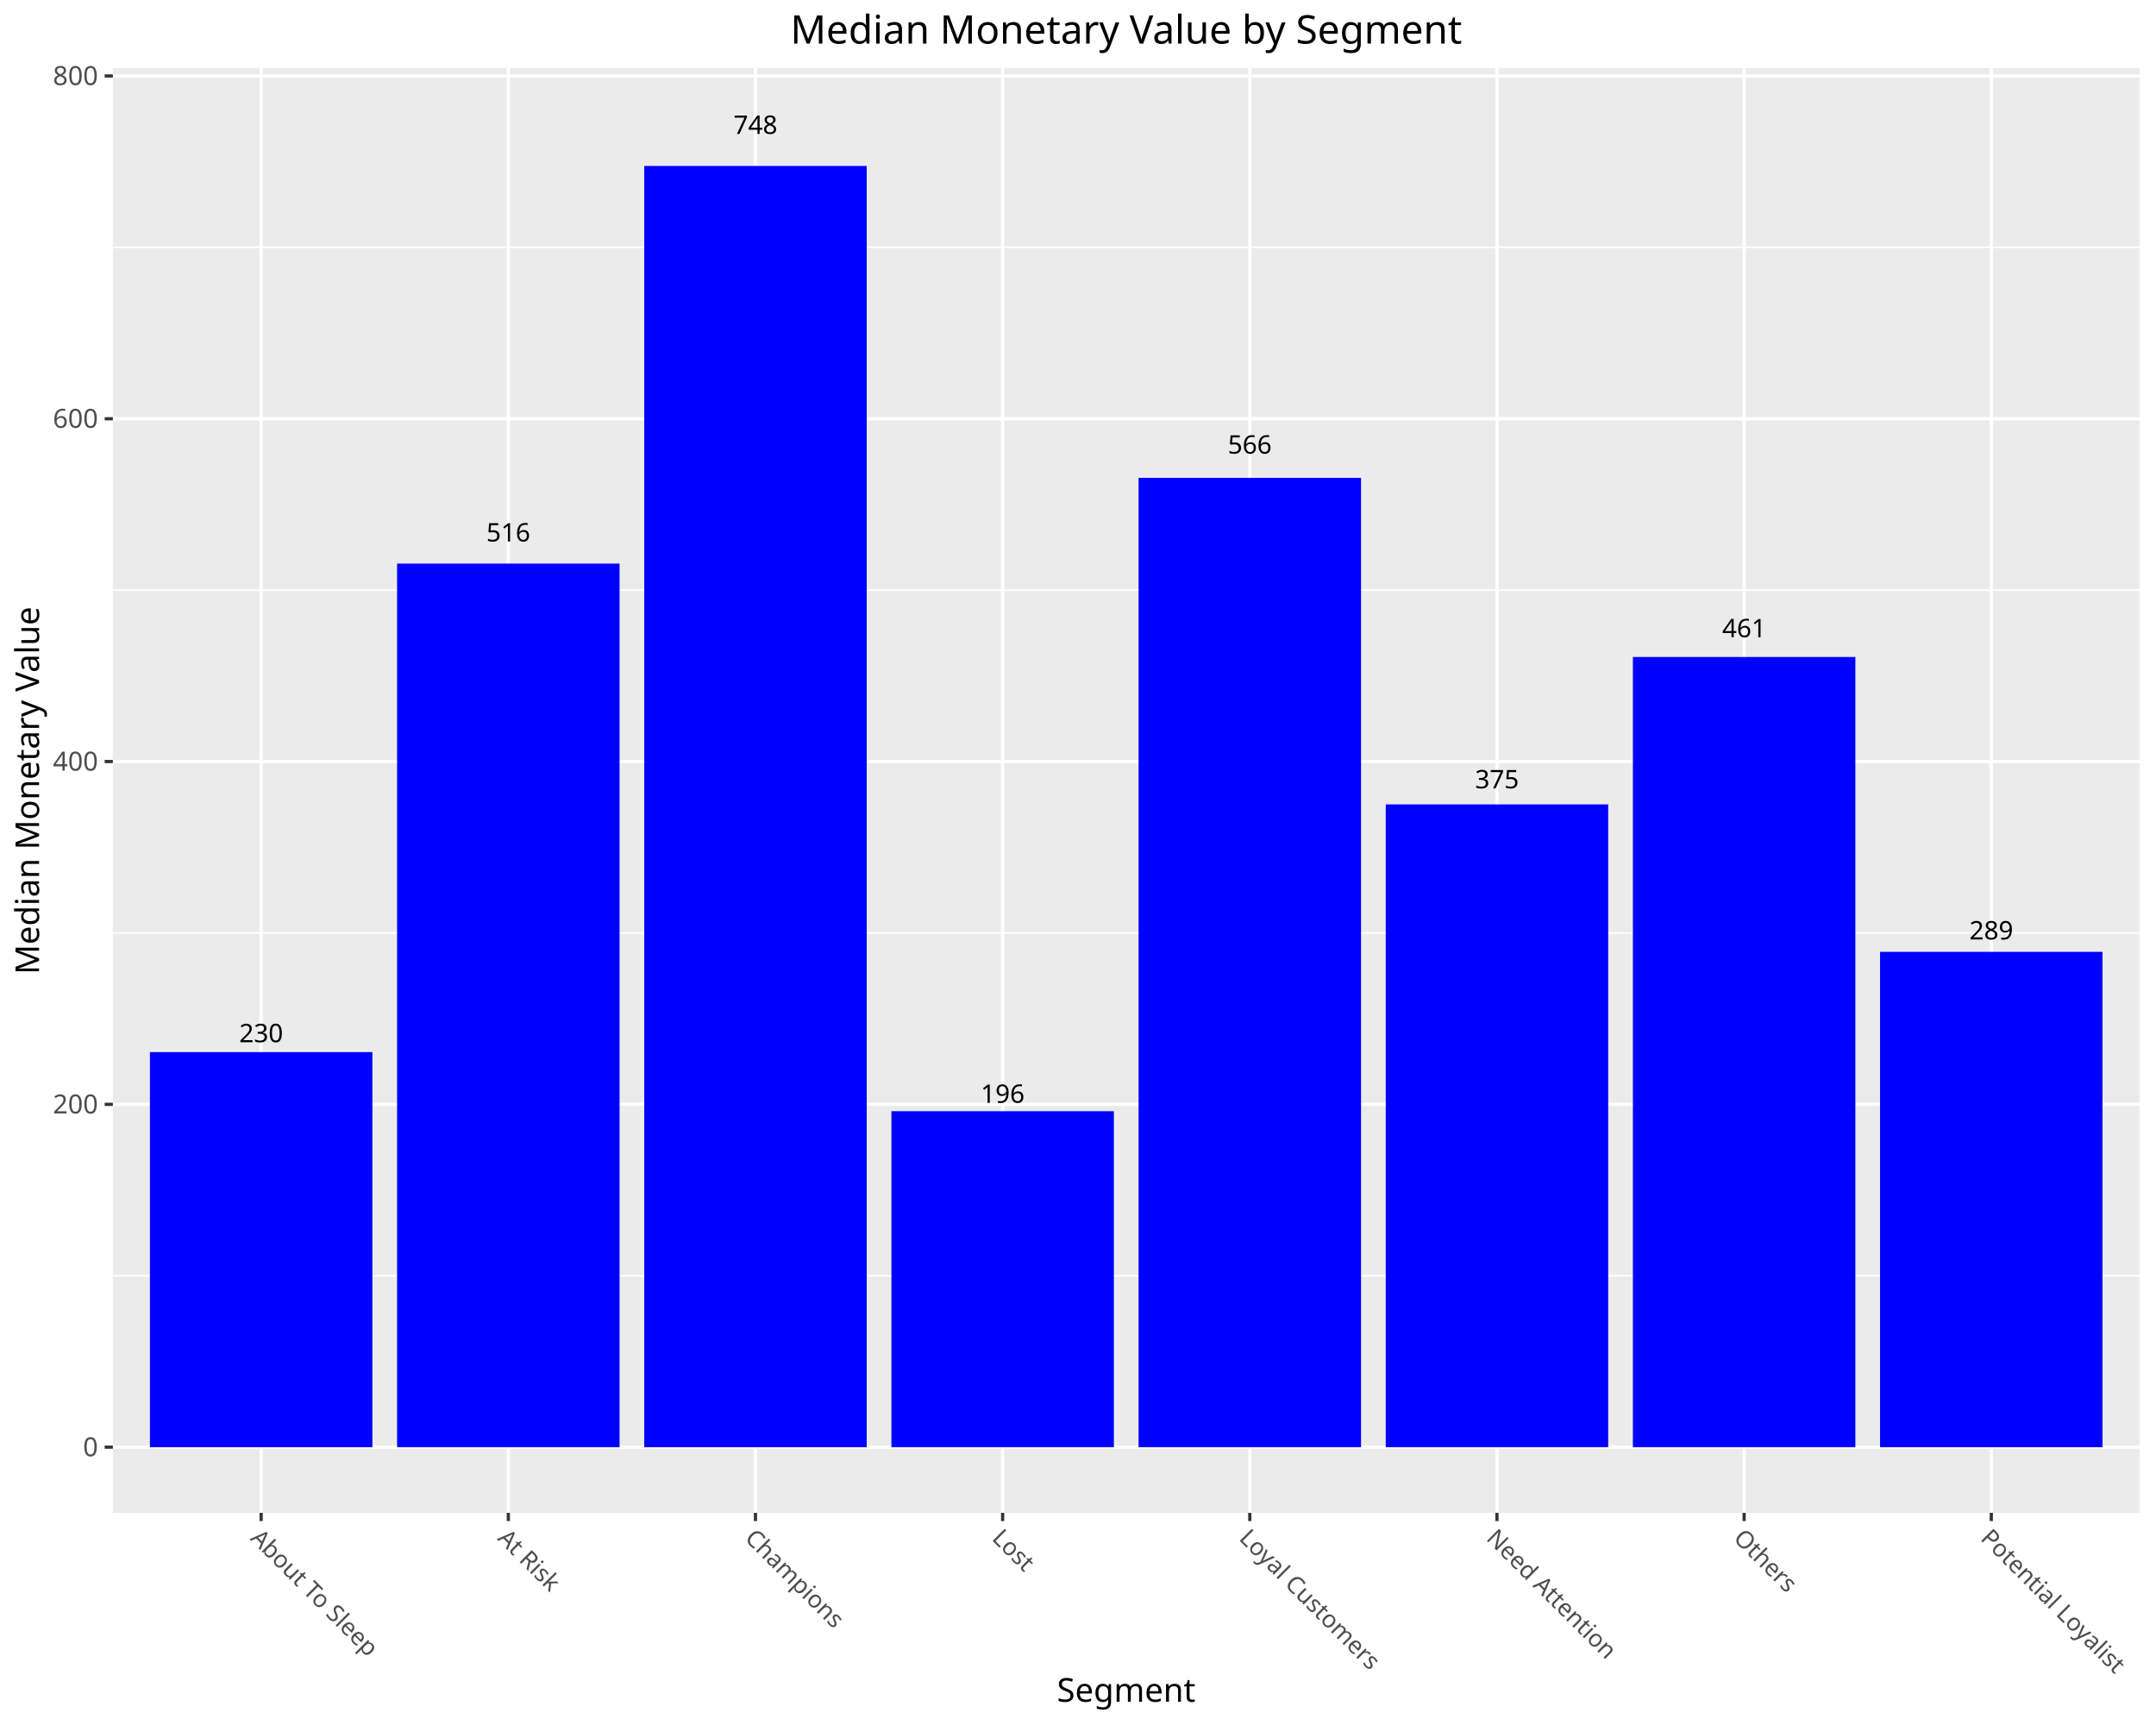
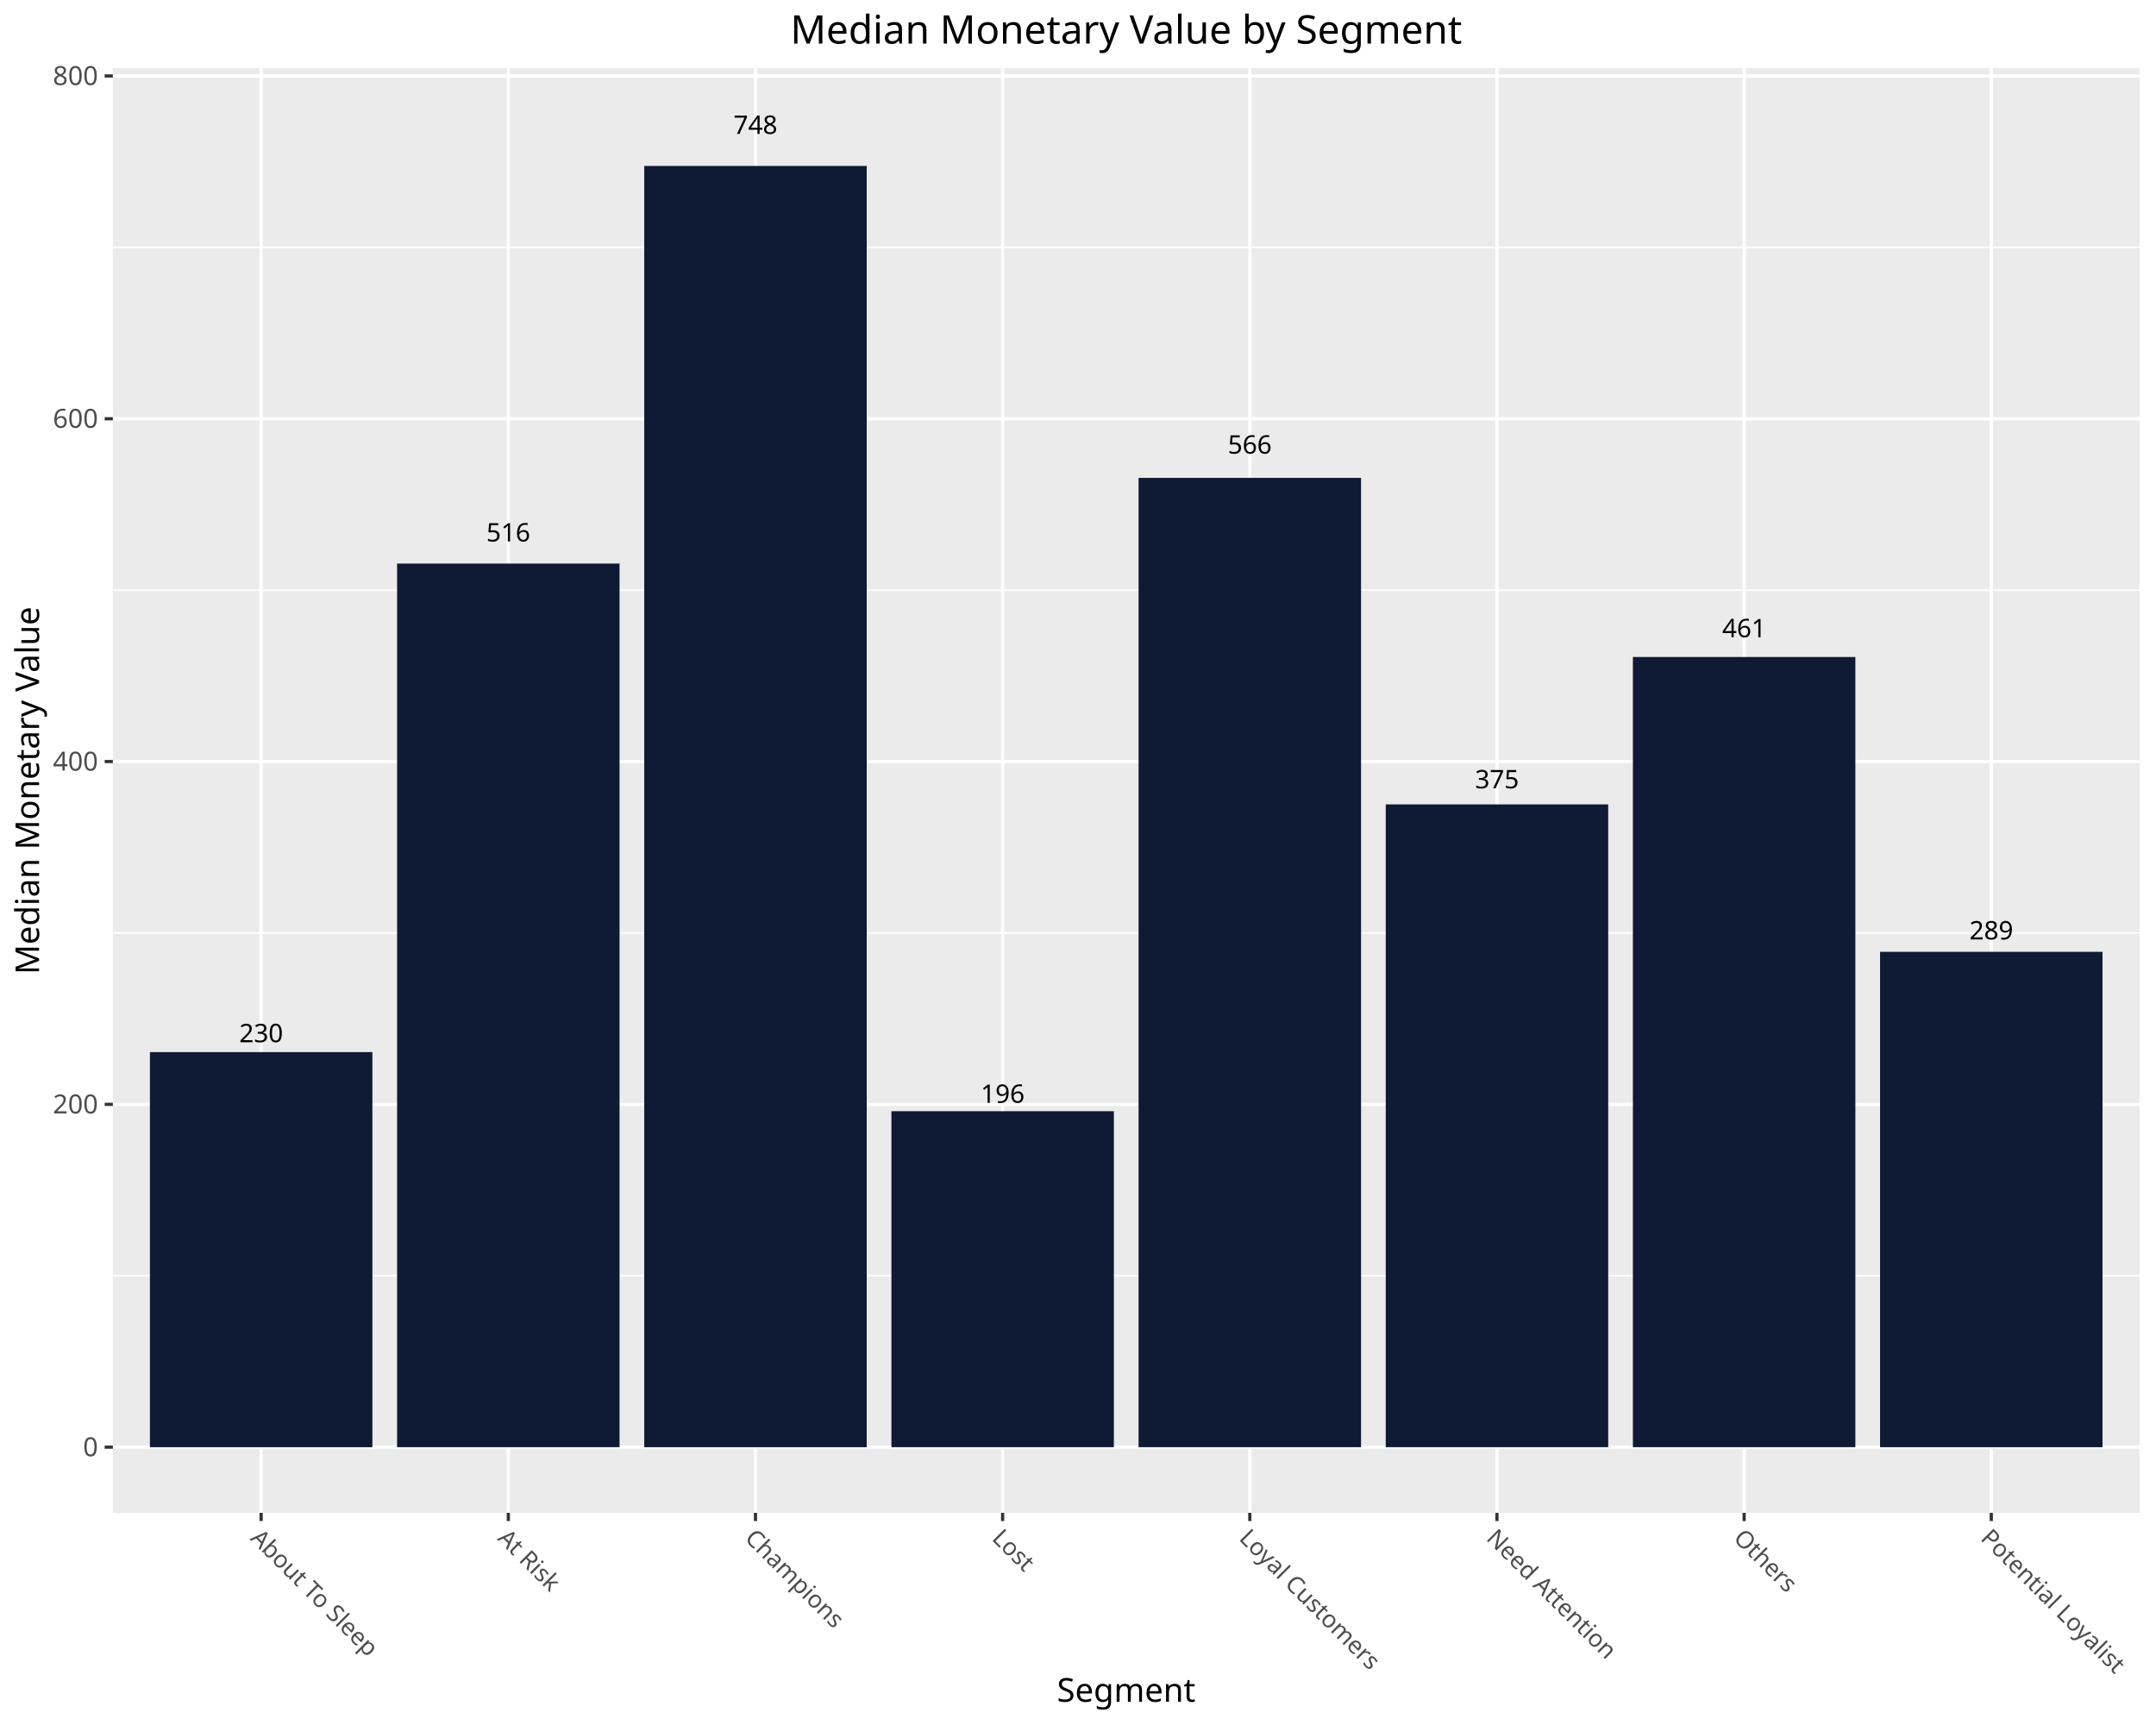
<svg xmlns="http://www.w3.org/2000/svg" class="svglite" data-engine-version="2.0" width="720.00pt" height="576.00pt" viewBox="0 0 720.00 576.00">
  <defs>
    <style type="text/css">
    .svglite line, .svglite polyline, .svglite polygon, .svglite path, .svglite rect, .svglite circle {
      fill: none;
      stroke: #000000;
      stroke-linecap: round;
      stroke-linejoin: round;
      stroke-miterlimit: 10.00;
    }
  </style>
  </defs>
  <rect width="100%" height="100%" style="stroke: none; fill: #FFFFFF;" />
  <defs>
    <clipPath id="cpMC4wMHw3MjAuMDB8MC4wMHw1NzYuMDA=">
      <rect x="0.00" y="0.00" width="720.00" height="576.00" />
    </clipPath>
  </defs>
  <g clip-path="url(#cpMC4wMHw3MjAuMDB8MC4wMHw1NzYuMDA=)">
    <rect x="0.00" y="0.00" width="720.00" height="576.00" style="stroke-width: 1.07; stroke: #FFFFFF; fill: #FFFFFF;" />
  </g>
  <defs>
    <clipPath id="cpMzcuNjl8NzE0LjUyfDIyLjc4fDUwNS4xNg==">
      <rect x="37.69" y="22.78" width="676.83" height="482.38" />
    </clipPath>
  </defs>
  <g clip-path="url(#cpMzcuNjl8NzE0LjUyfDIyLjc4fDUwNS4xNg==)">
    <rect x="37.69" y="22.78" width="676.83" height="482.38" style="stroke-width: 1.07; stroke: none; fill: #EBEBEB;" />
    <polyline points="37.69,426.00 714.52,426.00 " style="stroke-width: 0.53; stroke: #FFFFFF; stroke-linecap: butt;" />
    <polyline points="37.69,311.53 714.52,311.53 " style="stroke-width: 0.53; stroke: #FFFFFF; stroke-linecap: butt;" />
    <polyline points="37.69,197.06 714.52,197.06 " style="stroke-width: 0.53; stroke: #FFFFFF; stroke-linecap: butt;" />
    <polyline points="37.69,82.59 714.52,82.59 " style="stroke-width: 0.53; stroke: #FFFFFF; stroke-linecap: butt;" />
    <polyline points="37.69,483.23 714.52,483.23 " style="stroke-width: 1.07; stroke: #FFFFFF; stroke-linecap: butt;" />
    <polyline points="37.69,368.76 714.52,368.76 " style="stroke-width: 1.07; stroke: #FFFFFF; stroke-linecap: butt;" />
    <polyline points="37.69,254.29 714.52,254.29 " style="stroke-width: 1.07; stroke: #FFFFFF; stroke-linecap: butt;" />
    <polyline points="37.69,139.83 714.52,139.83 " style="stroke-width: 1.07; stroke: #FFFFFF; stroke-linecap: butt;" />
    <polyline points="37.69,25.36 714.52,25.36 " style="stroke-width: 1.07; stroke: #FFFFFF; stroke-linecap: butt;" />
    <polyline points="87.21,505.16 87.21,22.78 " style="stroke-width: 1.07; stroke: #FFFFFF; stroke-linecap: butt;" />
    <polyline points="169.75,505.16 169.75,22.78 " style="stroke-width: 1.07; stroke: #FFFFFF; stroke-linecap: butt;" />
    <polyline points="252.29,505.16 252.29,22.78 " style="stroke-width: 1.07; stroke: #FFFFFF; stroke-linecap: butt;" />
    <polyline points="334.83,505.16 334.83,22.78 " style="stroke-width: 1.07; stroke: #FFFFFF; stroke-linecap: butt;" />
    <polyline points="417.37,505.16 417.37,22.78 " style="stroke-width: 1.07; stroke: #FFFFFF; stroke-linecap: butt;" />
    <polyline points="499.92,505.16 499.92,22.78 " style="stroke-width: 1.07; stroke: #FFFFFF; stroke-linecap: butt;" />
    <polyline points="582.46,505.16 582.46,22.78 " style="stroke-width: 1.07; stroke: #FFFFFF; stroke-linecap: butt;" />
    <polyline points="665.00,505.16 665.00,22.78 " style="stroke-width: 1.07; stroke: #FFFFFF; stroke-linecap: butt;" />
-     <rect x="297.69" y="371.05" width="74.29" height="112.18" style="stroke-width: 1.07; stroke: none; stroke-linecap: butt; stroke-linejoin: miter; fill: #0000FF;" />
-     <rect x="50.07" y="351.31" width="74.29" height="131.93" style="stroke-width: 1.07; stroke: none; stroke-linecap: butt; stroke-linejoin: miter; fill: #0000FF;" />
-     <rect x="627.85" y="317.83" width="74.29" height="165.41" style="stroke-width: 1.07; stroke: none; stroke-linecap: butt; stroke-linejoin: miter; fill: #0000FF;" />
-     <rect x="462.77" y="268.60" width="74.29" height="214.63" style="stroke-width: 1.07; stroke: none; stroke-linecap: butt; stroke-linejoin: miter; fill: #0000FF;" />
-     <rect x="545.31" y="219.38" width="74.29" height="263.85" style="stroke-width: 1.07; stroke: none; stroke-linecap: butt; stroke-linejoin: miter; fill: #0000FF;" />
-     <rect x="132.61" y="188.19" width="74.29" height="295.04" style="stroke-width: 1.07; stroke: none; stroke-linecap: butt; stroke-linejoin: miter; fill: #0000FF;" />
-     <rect x="380.23" y="159.57" width="74.29" height="323.66" style="stroke-width: 1.07; stroke: none; stroke-linecap: butt; stroke-linejoin: miter; fill: #0000FF;" />
-     <rect x="215.15" y="55.41" width="74.29" height="427.83" style="stroke-width: 1.07; stroke: none; stroke-linecap: butt; stroke-linejoin: miter; fill: #0000FF;" />
+     <rect x="297.69" y="371.05" width="74.29" height="112.18" style="stroke-width: 1.07; stroke: none; stroke-linecap: butt; stroke-linejoin: miter; fill: #0F1A34;" />
+     <rect x="50.07" y="351.31" width="74.29" height="131.93" style="stroke-width: 1.07; stroke: none; stroke-linecap: butt; stroke-linejoin: miter; fill: #0F1A34;" />
+     <rect x="627.85" y="317.83" width="74.29" height="165.41" style="stroke-width: 1.07; stroke: none; stroke-linecap: butt; stroke-linejoin: miter; fill: #0F1A34;" />
+     <rect x="462.77" y="268.60" width="74.29" height="214.63" style="stroke-width: 1.07; stroke: none; stroke-linecap: butt; stroke-linejoin: miter; fill: #0F1A34;" />
+     <rect x="545.31" y="219.38" width="74.29" height="263.85" style="stroke-width: 1.07; stroke: none; stroke-linecap: butt; stroke-linejoin: miter; fill: #0F1A34;" />
+     <rect x="132.61" y="188.19" width="74.29" height="295.04" style="stroke-width: 1.07; stroke: none; stroke-linecap: butt; stroke-linejoin: miter; fill: #0F1A34;" />
+     <rect x="380.23" y="159.57" width="74.29" height="323.66" style="stroke-width: 1.07; stroke: none; stroke-linecap: butt; stroke-linejoin: miter; fill: #0F1A34;" />
+     <rect x="215.15" y="55.41" width="74.29" height="427.83" style="stroke-width: 1.07; stroke: none; stroke-linecap: butt; stroke-linejoin: miter; fill: #0F1A34;" />
    <text x="334.83" y="368.25" text-anchor="middle" style="font-size: 8.54px; font-family: sans;" textLength="14.24px" lengthAdjust="spacingAndGlyphs">196</text>
    <text x="87.21" y="348.01" text-anchor="middle" style="font-size: 8.54px; font-family: sans;" textLength="14.24px" lengthAdjust="spacingAndGlyphs">230</text>
    <text x="665.00" y="313.69" text-anchor="middle" style="font-size: 8.54px; font-family: sans;" textLength="14.24px" lengthAdjust="spacingAndGlyphs">289</text>
    <text x="499.92" y="263.24" text-anchor="middle" style="font-size: 8.54px; font-family: sans;" textLength="14.24px" lengthAdjust="spacingAndGlyphs">375</text>
    <text x="582.46" y="212.79" text-anchor="middle" style="font-size: 8.54px; font-family: sans;" textLength="14.24px" lengthAdjust="spacingAndGlyphs">461</text>
    <text x="169.75" y="180.81" text-anchor="middle" style="font-size: 8.54px; font-family: sans;" textLength="14.24px" lengthAdjust="spacingAndGlyphs">516</text>
    <text x="417.37" y="151.48" text-anchor="middle" style="font-size: 8.54px; font-family: sans;" textLength="14.24px" lengthAdjust="spacingAndGlyphs">566</text>
    <text x="252.29" y="44.71" text-anchor="middle" style="font-size: 8.54px; font-family: sans;" textLength="14.24px" lengthAdjust="spacingAndGlyphs">748</text>
  </g>
  <g clip-path="url(#cpMC4wMHw3MjAuMDB8MC4wMHw1NzYuMDA=)">
    <text x="32.76" y="486.26" text-anchor="end" style="font-size: 8.80px; fill: #4D4D4D; font-family: sans;" textLength="4.89px" lengthAdjust="spacingAndGlyphs">0</text>
    <text x="32.76" y="371.79" text-anchor="end" style="font-size: 8.80px; fill: #4D4D4D; font-family: sans;" textLength="14.68px" lengthAdjust="spacingAndGlyphs">200</text>
    <text x="32.76" y="257.32" text-anchor="end" style="font-size: 8.80px; fill: #4D4D4D; font-family: sans;" textLength="14.68px" lengthAdjust="spacingAndGlyphs">400</text>
    <text x="32.76" y="142.85" text-anchor="end" style="font-size: 8.80px; fill: #4D4D4D; font-family: sans;" textLength="14.68px" lengthAdjust="spacingAndGlyphs">600</text>
    <text x="32.76" y="28.39" text-anchor="end" style="font-size: 8.80px; fill: #4D4D4D; font-family: sans;" textLength="14.68px" lengthAdjust="spacingAndGlyphs">800</text>
    <polyline points="34.95,483.23 37.69,483.23 " style="stroke-width: 1.07; stroke: #333333; stroke-linecap: butt;" />
    <polyline points="34.95,368.76 37.69,368.76 " style="stroke-width: 1.07; stroke: #333333; stroke-linecap: butt;" />
    <polyline points="34.95,254.29 37.69,254.29 " style="stroke-width: 1.07; stroke: #333333; stroke-linecap: butt;" />
    <polyline points="34.95,139.83 37.69,139.83 " style="stroke-width: 1.07; stroke: #333333; stroke-linecap: butt;" />
    <polyline points="34.95,25.36 37.69,25.36 " style="stroke-width: 1.07; stroke: #333333; stroke-linecap: butt;" />
    <polyline points="87.21,507.90 87.21,505.16 " style="stroke-width: 1.07; stroke: #333333; stroke-linecap: butt;" />
    <polyline points="169.75,507.90 169.75,505.16 " style="stroke-width: 1.07; stroke: #333333; stroke-linecap: butt;" />
    <polyline points="252.29,507.90 252.29,505.16 " style="stroke-width: 1.07; stroke: #333333; stroke-linecap: butt;" />
    <polyline points="334.83,507.90 334.83,505.16 " style="stroke-width: 1.07; stroke: #333333; stroke-linecap: butt;" />
    <polyline points="417.37,507.90 417.37,505.16 " style="stroke-width: 1.07; stroke: #333333; stroke-linecap: butt;" />
    <polyline points="499.92,507.90 499.92,505.16 " style="stroke-width: 1.07; stroke: #333333; stroke-linecap: butt;" />
    <polyline points="582.46,507.90 582.46,505.16 " style="stroke-width: 1.07; stroke: #333333; stroke-linecap: butt;" />
    <polyline points="665.00,507.90 665.00,505.16 " style="stroke-width: 1.07; stroke: #333333; stroke-linecap: butt;" />
    <text transform="translate(83.32,513.98) rotate(-315)" style="font-size: 8.00px; fill: #4D4D4D; font-family: sans;" textLength="55.15px" lengthAdjust="spacingAndGlyphs">About To Sleep</text>
    <text transform="translate(165.86,513.98) rotate(-315)" style="font-size: 8.00px; fill: #4D4D4D; font-family: sans;" textLength="25.34px" lengthAdjust="spacingAndGlyphs">At Risk</text>
    <text transform="translate(248.40,513.98) rotate(-315)" style="font-size: 8.00px; fill: #4D4D4D; font-family: sans;" textLength="40.47px" lengthAdjust="spacingAndGlyphs">Champions</text>
    <text transform="translate(330.94,513.98) rotate(-315)" style="font-size: 8.00px; fill: #4D4D4D; font-family: sans;" textLength="15.12px" lengthAdjust="spacingAndGlyphs">Lost</text>
    <text transform="translate(413.48,513.98) rotate(-315)" style="font-size: 8.00px; fill: #4D4D4D; font-family: sans;" textLength="60.04px" lengthAdjust="spacingAndGlyphs">Loyal Customers</text>
    <text transform="translate(496.02,513.98) rotate(-315)" style="font-size: 8.00px; fill: #4D4D4D; font-family: sans;" textLength="52.93px" lengthAdjust="spacingAndGlyphs">Need Attention</text>
    <text transform="translate(578.56,513.98) rotate(-315)" style="font-size: 8.00px; fill: #4D4D4D; font-family: sans;" textLength="24.01px" lengthAdjust="spacingAndGlyphs">Others</text>
    <text transform="translate(661.10,513.98) rotate(-315)" style="font-size: 8.00px; fill: #4D4D4D; font-family: sans;" textLength="60.48px" lengthAdjust="spacingAndGlyphs">Potential Loyalist</text>
    <text x="376.10" y="568.24" text-anchor="middle" style="font-size: 11.00px; font-family: sans;" textLength="44.04px" lengthAdjust="spacingAndGlyphs">Segment</text>
    <text transform="translate(13.05,263.97) rotate(-90)" text-anchor="middle" style="font-size: 11.00px; font-family: sans;" textLength="116.19px" lengthAdjust="spacingAndGlyphs">Median Monetary Value</text>
    <text x="376.10" y="14.56" text-anchor="middle" style="font-size: 13.20px; font-family: sans;" textLength="217.22px" lengthAdjust="spacingAndGlyphs">Median Monetary Value  by Segment</text>
  </g>
</svg>
